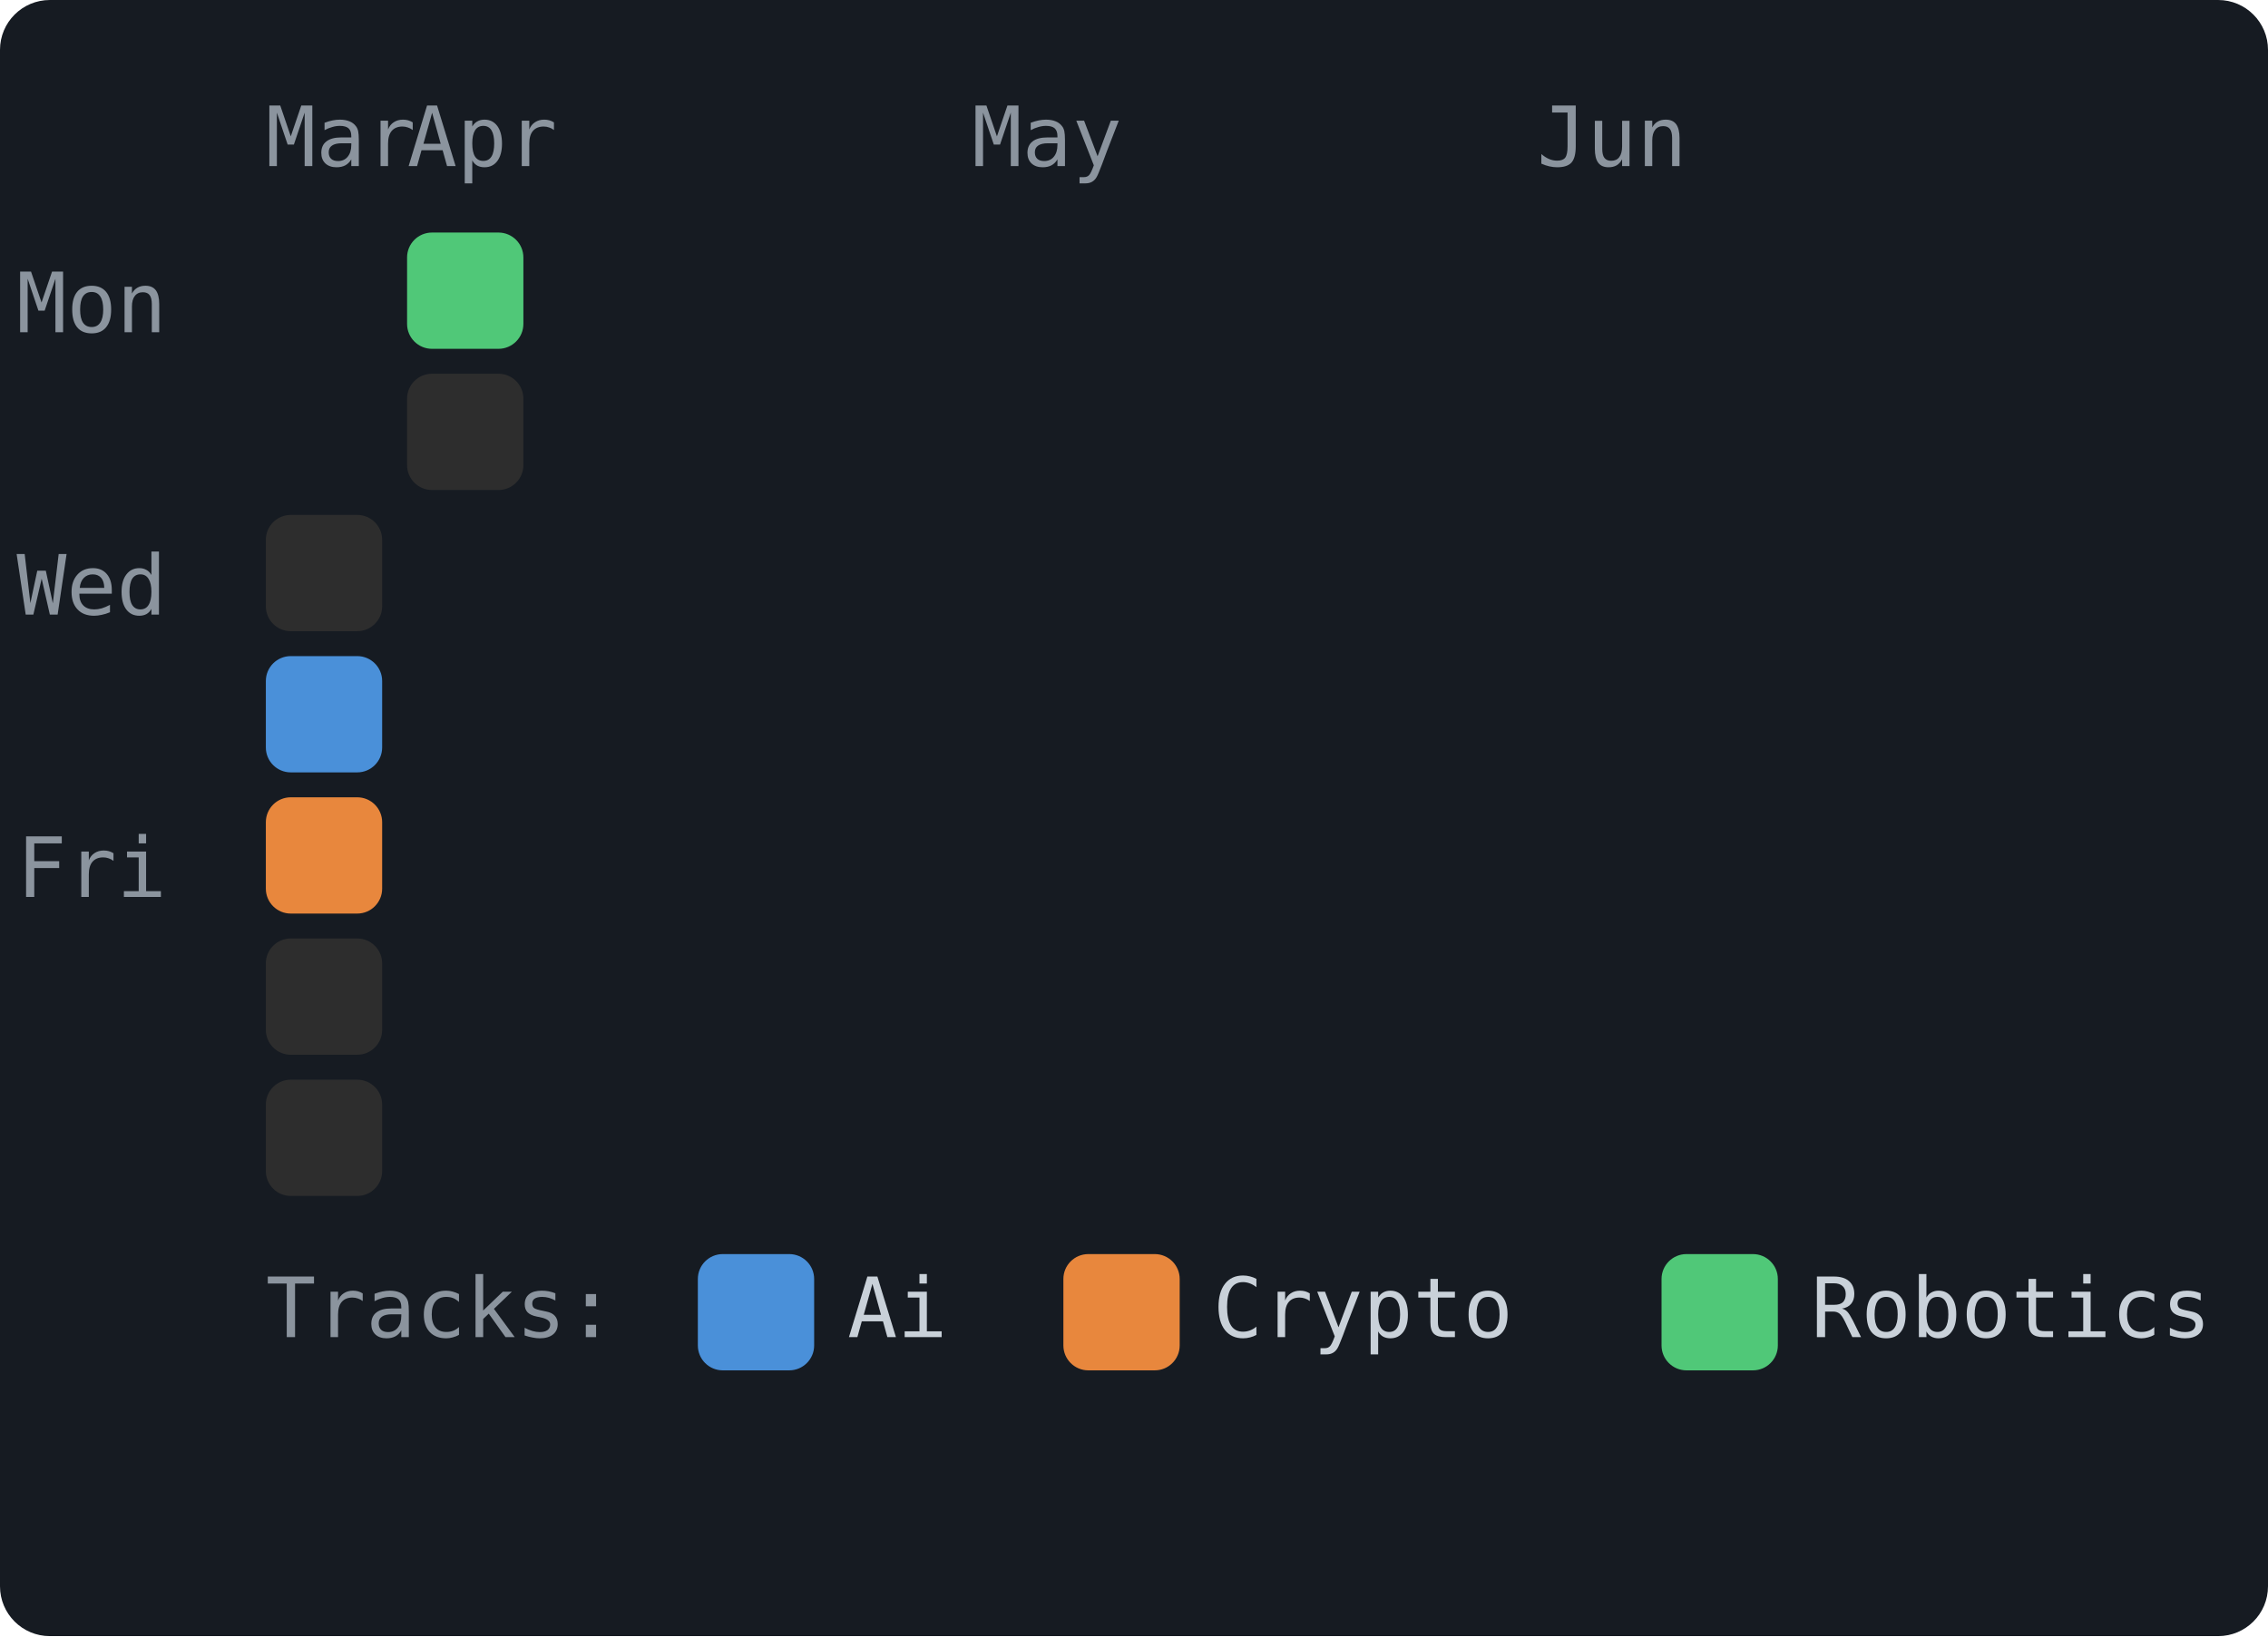
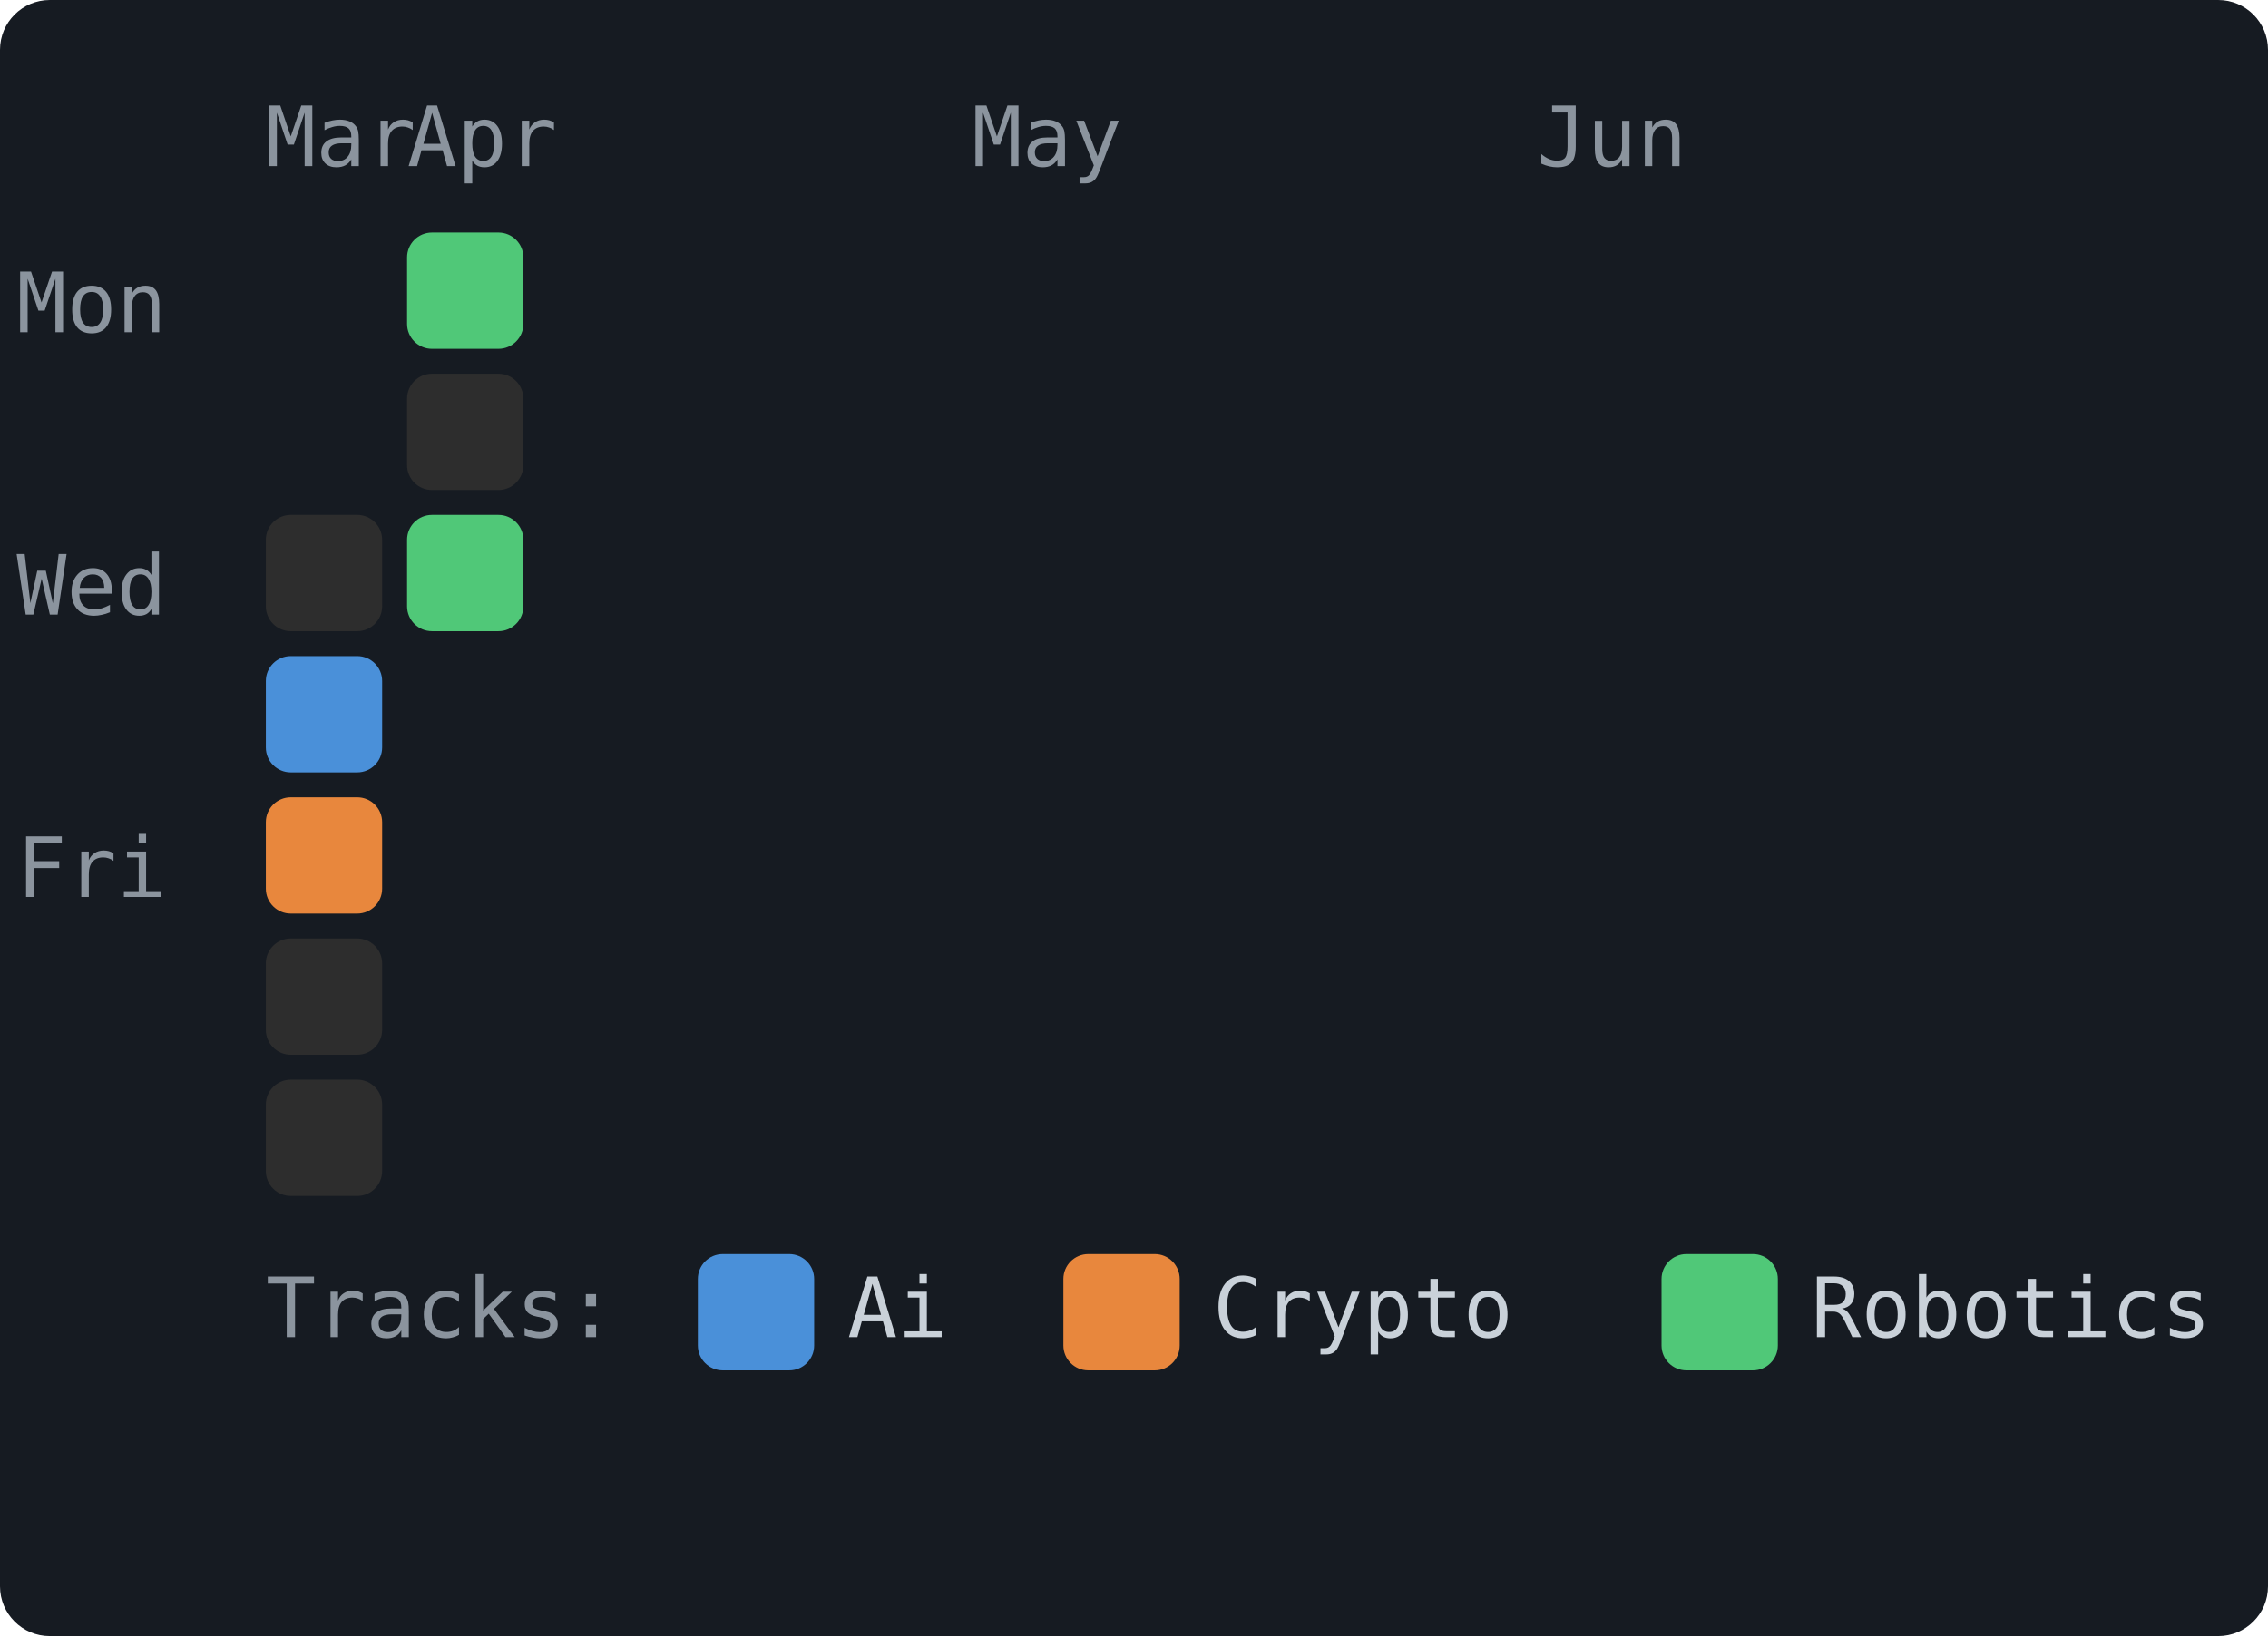
<svg xmlns="http://www.w3.org/2000/svg" width="273" height="197" viewBox="0 0 273 197">
  <rect width="273" height="197" fill="#161B22" rx="6" />
  <text x="2" y="40" fill="#8B949E" font-family="monospace" font-size="10">Mon</text>
  <text x="2" y="74" fill="#8B949E" font-family="monospace" font-size="10">Wed</text>
  <text x="2" y="108" fill="#8B949E" font-family="monospace" font-size="10">Fri</text>
  <text x="32" y="20" fill="#8B949E" font-family="monospace" font-size="10">Mar</text>
  <text x="49" y="20" fill="#8B949E" font-family="monospace" font-size="10">Apr</text>
  <text x="117" y="20" fill="#8B949E" font-family="monospace" font-size="10">May</text>
  <text x="185" y="20" fill="#8B949E" font-family="monospace" font-size="10">Jun</text>
  <rect x="32" y="62" width="14" height="14" rx="3" fill="#2D2D2D" />
  <rect x="32" y="79" width="14" height="14" rx="3" fill="#4A90D9" />
  <rect x="32" y="96" width="14" height="14" rx="3" fill="#E8873D" />
  <rect x="32" y="113" width="14" height="14" rx="3" fill="#2D2D2D" />
  <rect x="32" y="130" width="14" height="14" rx="3" fill="#2D2D2D" />
  <rect x="49" y="28" width="14" height="14" rx="3" fill="#50C878" />
  <rect x="49" y="45" width="14" height="14" rx="3" fill="#2D2D2D" />
+   <rect x="49" y="62" width="14" height="14" rx="3" fill="#50C878" />
  <text x="32" y="161" fill="#8B949E" font-family="monospace" font-size="10">Tracks:</text>
  <rect x="84" y="151" width="14" height="14" rx="3" fill="#4A90D9" />
  <text x="102" y="161" fill="#C9D1D9" font-family="monospace" font-size="10">Ai</text>
  <rect x="128" y="151" width="14" height="14" rx="3" fill="#E8873D" />
  <text x="146" y="161" fill="#C9D1D9" font-family="monospace" font-size="10">Crypto</text>
  <rect x="200" y="151" width="14" height="14" rx="3" fill="#50C878" />
  <text x="218" y="161" fill="#C9D1D9" font-family="monospace" font-size="10">Robotics</text>
  <rect x="286" y="151" width="14" height="14" rx="3" fill="#9B59B6" />
  <text x="304" y="161" fill="#C9D1D9" font-family="monospace" font-size="10">Integration</text>
  <rect x="393" y="151" width="14" height="14" rx="3" fill="#2D2D2D" />
  <text x="411" y="161" fill="#C9D1D9" font-family="monospace" font-size="10">No activity</text>
</svg>
